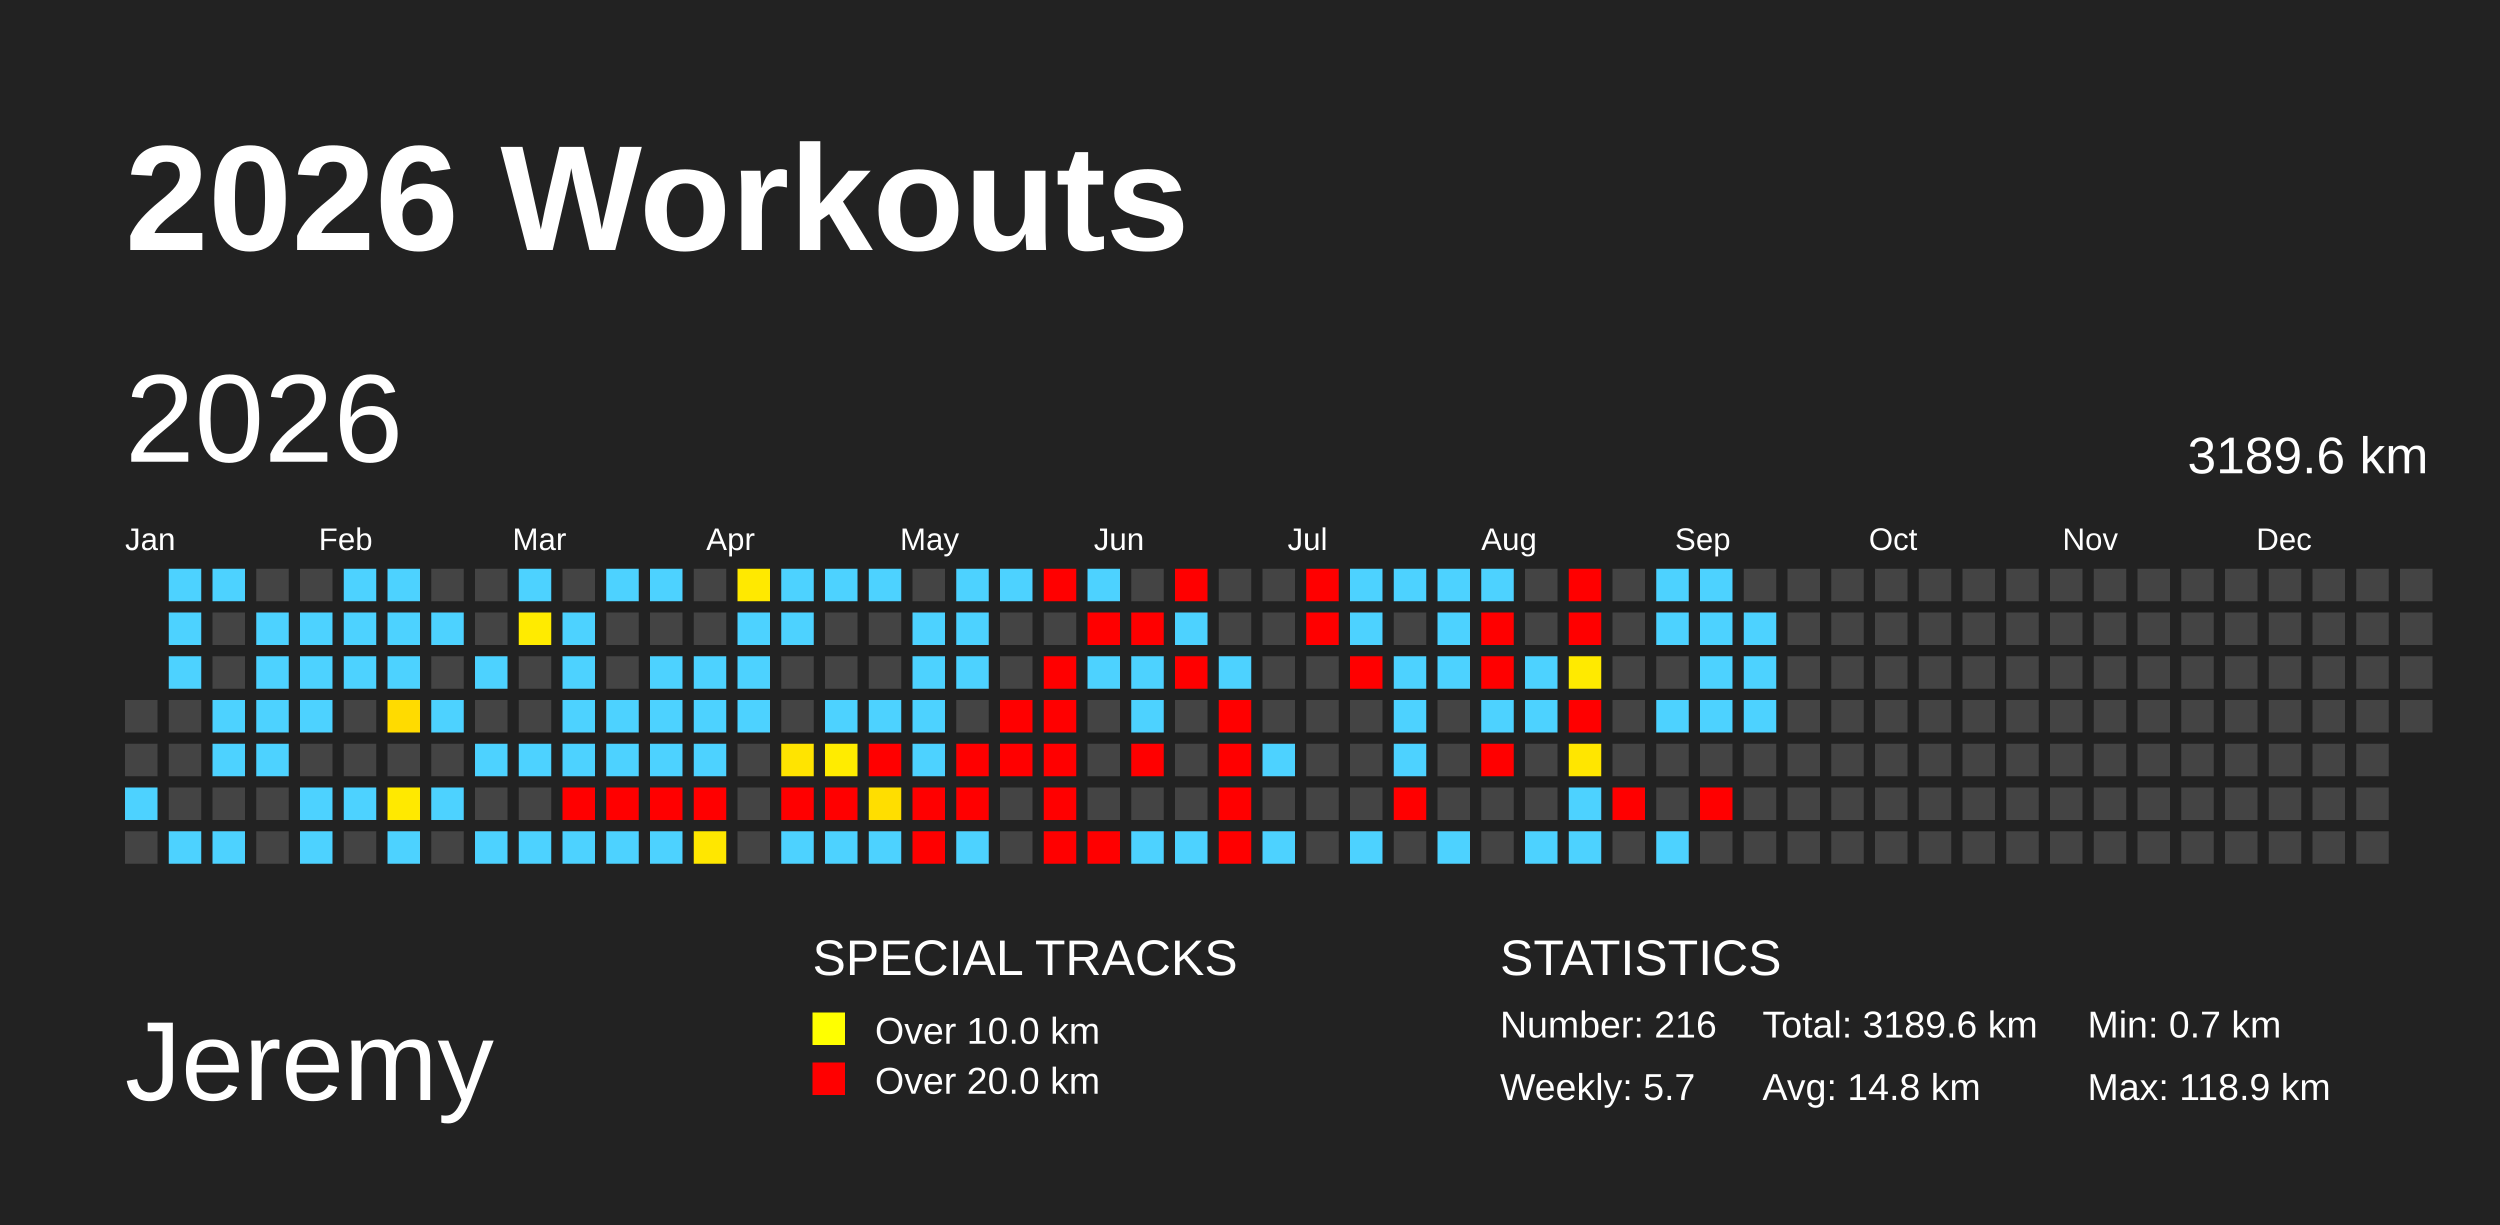
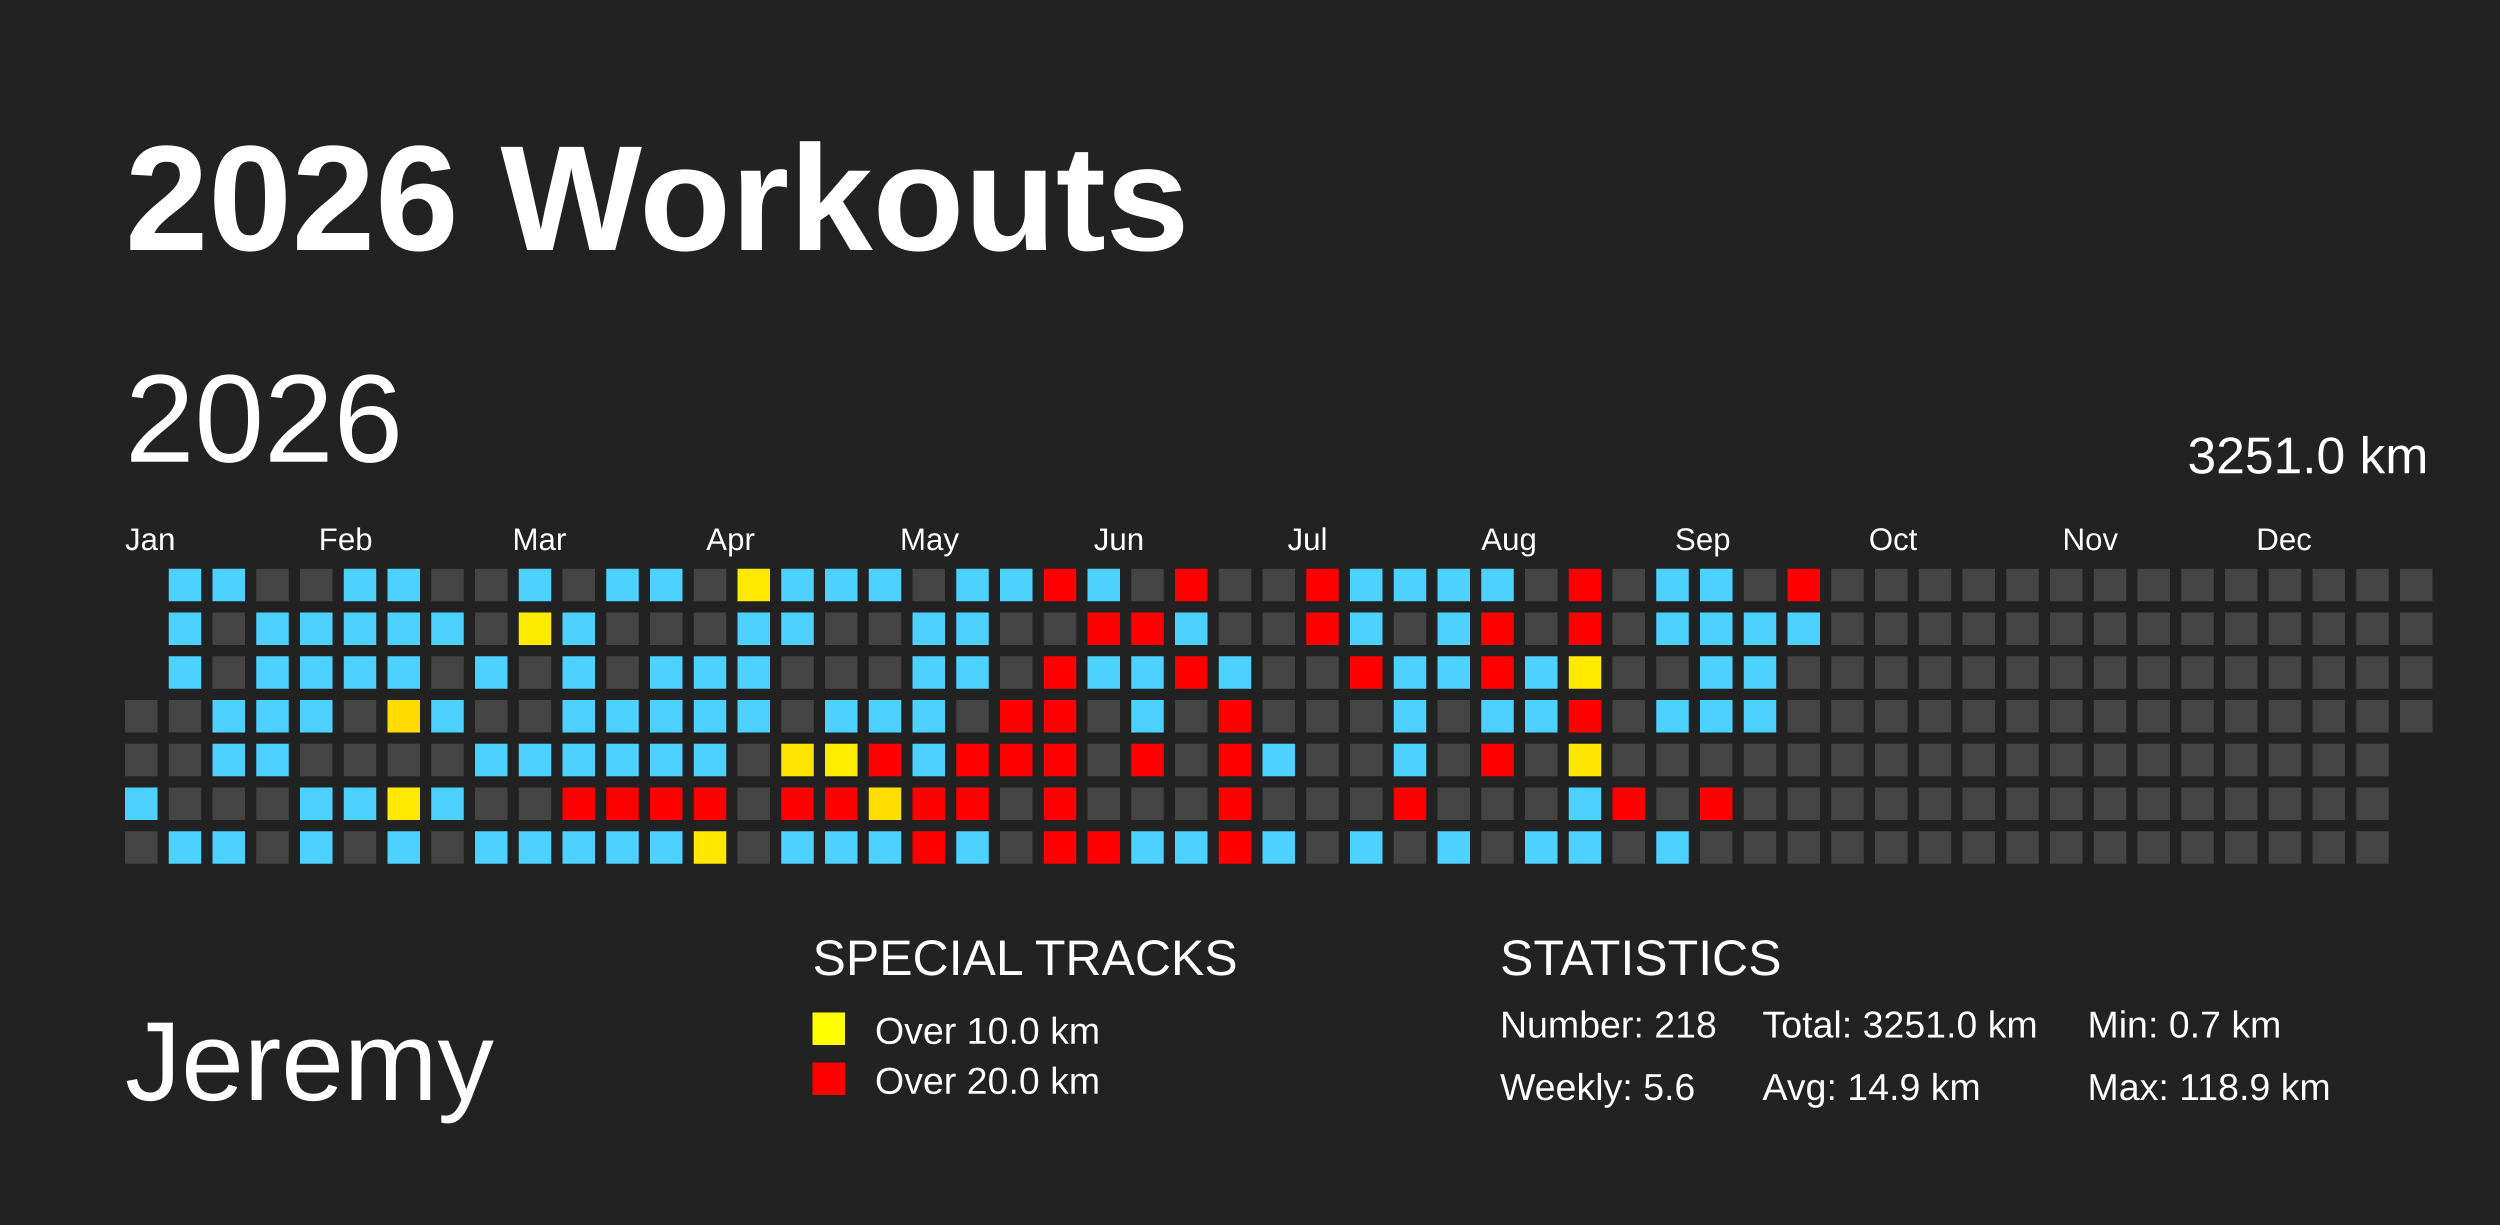
<svg xmlns="http://www.w3.org/2000/svg" baseProfile="full" height="98mm" version="1.1" viewBox="0,0,200,98" width="200mm">
  <defs>
    <pattern height="2" id="indoor-stripe" patternUnits="userSpaceOnUse" width="2">
      <line stroke="white" stroke-opacity="0.45" stroke-width="0.5" x1="0" x2="2" y1="2" y2="0" />
    </pattern>
  </defs>
  <rect fill="#222222" height="98" width="200" x="0" y="0" />
  <text fill="#FFFFFF" style="font-size:12px; font-family:Arial; font-weight:bold;" x="10" y="20">2026 Workouts</text>
  <text fill="#FFFFFF" style="font-size:9px; font-family:Arial" x="10" y="88">Jeremy</text>
  <text fill="#FFFFFF" style="font-size:4px; font-family:Arial" x="65" y="78">SPECIAL TRACKS</text>
  <rect fill="yellow" height="2.6" width="2.6" x="65" y="81" />
  <text fill="#FFFFFF" style="font-size:3px; font-family:Arial" x="70" y="83.5">Over 10.0 km</text>
  <rect fill="red" height="2.6" width="2.6" x="65" y="85" />
  <text fill="#FFFFFF" style="font-size:3px; font-family:Arial" x="70" y="87.5">Over 20.0 km</text>
  <text fill="#FFFFFF" style="font-size:4px; font-family:Arial" x="120" y="78">STATISTICS</text>
-   <text fill="#FFFFFF" style="font-size:3px; font-family:Arial" x="120" y="83">Number: 216</text>
-   <text fill="#FFFFFF" style="font-size:3px; font-family:Arial" x="120" y="88">Weekly: 5.7</text>
-   <text fill="#FFFFFF" style="font-size:3px; font-family:Arial" x="141" y="83">Total: 3189.6 km</text>
-   <text fill="#FFFFFF" style="font-size:3px; font-family:Arial" x="141" y="88">Avg: 14.8 km</text>
+   <text fill="#FFFFFF" style="font-size:3px; font-family:Arial" x="120" y="83">Number: 218</text>
+   <text fill="#FFFFFF" style="font-size:3px; font-family:Arial" x="120" y="88">Weekly: 5.6</text>
+   <text fill="#FFFFFF" style="font-size:3px; font-family:Arial" x="141" y="83">Total: 3251.0 km</text>
+   <text fill="#FFFFFF" style="font-size:3px; font-family:Arial" x="141" y="88">Avg: 14.9 km</text>
  <text fill="#FFFFFF" style="font-size:3px; font-family:Arial" x="167" y="83">Min: 0.7 km</text>
  <text fill="#FFFFFF" style="font-size:3px; font-family:Arial" x="167" y="88">Max: 118.9 km</text>
  <text dominant-baseline="hanging" fill="#FFFFFF" style="font-size:10.0px; font-family:Arial;" x="10" y="30">2026</text>
-   <text dominant-baseline="hanging" fill="#FFFFFF" style="font-size:4.125px; font-family:Arial;" x="175" y="35">3189.6 km</text>
+   <text dominant-baseline="hanging" fill="#FFFFFF" style="font-size:4.125px; font-family:Arial;" x="175" y="35">3251.0 km</text>
  <text fill="#FFFFFF" style="font-size:2.5px; font-family:Arial" x="10.0" y="44">Jan</text>
  <text fill="#FFFFFF" style="font-size:2.5px; font-family:Arial" x="25.5" y="44">Feb</text>
  <text fill="#FFFFFF" style="font-size:2.5px; font-family:Arial" x="41.0" y="44">Mar</text>
  <text fill="#FFFFFF" style="font-size:2.5px; font-family:Arial" x="56.5" y="44">Apr</text>
  <text fill="#FFFFFF" style="font-size:2.5px; font-family:Arial" x="72.0" y="44">May</text>
  <text fill="#FFFFFF" style="font-size:2.5px; font-family:Arial" x="87.5" y="44">Jun</text>
  <text fill="#FFFFFF" style="font-size:2.5px; font-family:Arial" x="103.0" y="44">Jul</text>
  <text fill="#FFFFFF" style="font-size:2.5px; font-family:Arial" x="118.5" y="44">Aug</text>
  <text fill="#FFFFFF" style="font-size:2.5px; font-family:Arial" x="134.0" y="44">Sep</text>
  <text fill="#FFFFFF" style="font-size:2.5px; font-family:Arial" x="149.5" y="44">Oct</text>
  <text fill="#FFFFFF" style="font-size:2.5px; font-family:Arial" x="165.0" y="44">Nov</text>
  <text fill="#FFFFFF" style="font-size:2.5px; font-family:Arial" x="180.5" y="44">Dec</text>
  <rect fill="#444444" height="2.6" width="2.6" x="10.0" y="56.0" />
  <rect fill="#444444" height="2.6" width="2.6" x="10.0" y="59.5" />
  <rect fill="#4dd2ff" height="2.6" width="2.6" x="10.0" y="63.0" />
  <rect fill="#444444" height="2.6" width="2.6" x="10.0" y="66.5" />
  <rect fill="#4dd2ff" height="2.6" width="2.6" x="13.5" y="45.5" />
  <rect fill="#4dd2ff" height="2.6" width="2.6" x="13.5" y="49.0" />
  <rect fill="#4dd2ff" height="2.6" width="2.6" x="13.5" y="52.5" />
  <rect fill="#444444" height="2.6" width="2.6" x="13.5" y="56.0" />
  <rect fill="#444444" height="2.6" width="2.6" x="13.5" y="59.5" />
  <rect fill="#444444" height="2.6" width="2.6" x="13.5" y="63.0" />
  <rect fill="#4dd2ff" height="2.6" width="2.6" x="13.5" y="66.5" />
  <rect fill="#4dd2ff" height="2.6" width="2.6" x="17.0" y="45.5" />
  <rect fill="#444444" height="2.6" width="2.6" x="17.0" y="49.0" />
  <rect fill="#444444" height="2.6" width="2.6" x="17.0" y="52.5" />
  <rect fill="#4dd2ff" height="2.6" width="2.6" x="17.0" y="56.0" />
  <rect fill="#4dd2ff" height="2.6" width="2.6" x="17.0" y="59.5" />
  <rect fill="#444444" height="2.6" width="2.6" x="17.0" y="63.0" />
  <rect fill="#4dd2ff" height="2.6" width="2.6" x="17.0" y="66.5" />
  <rect fill="#444444" height="2.6" width="2.6" x="20.5" y="45.5" />
  <rect fill="#4dd2ff" height="2.6" width="2.6" x="20.5" y="49.0" />
  <rect fill="#4dd2ff" height="2.6" width="2.6" x="20.5" y="52.5" />
  <rect fill="#4dd2ff" height="2.6" width="2.6" x="20.5" y="56.0" />
  <rect fill="#4dd2ff" height="2.6" width="2.6" x="20.5" y="59.5" />
  <rect fill="#444444" height="2.6" width="2.6" x="20.5" y="63.0" />
  <rect fill="#444444" height="2.6" width="2.6" x="20.5" y="66.5" />
  <rect fill="#444444" height="2.6" width="2.6" x="24.0" y="45.5" />
  <rect fill="#4dd2ff" height="2.6" width="2.6" x="24.0" y="49.0" />
  <rect fill="#4dd2ff" height="2.6" width="2.6" x="24.0" y="52.5" />
  <rect fill="#4dd2ff" height="2.6" width="2.6" x="24.0" y="56.0" />
  <rect fill="#444444" height="2.6" width="2.6" x="24.0" y="59.5" />
  <rect fill="#4dd2ff" height="2.6" width="2.6" x="24.0" y="63.0" />
  <rect fill="#4dd2ff" height="2.6" width="2.6" x="24.0" y="66.5" />
  <rect fill="#4dd2ff" height="2.6" width="2.6" x="27.5" y="45.5" />
  <rect fill="#4dd2ff" height="2.6" width="2.6" x="27.5" y="49.0" />
  <rect fill="#4dd2ff" height="2.6" width="2.6" x="27.5" y="52.5" />
  <rect fill="#444444" height="2.6" width="2.6" x="27.5" y="56.0" />
  <rect fill="#444444" height="2.6" width="2.6" x="27.5" y="59.5" />
  <rect fill="#4dd2ff" height="2.6" width="2.6" x="27.5" y="63.0" />
  <rect fill="#444444" height="2.6" width="2.6" x="27.5" y="66.5" />
  <rect fill="#4dd2ff" height="2.6" width="2.6" x="31.0" y="45.5" />
  <rect fill="#4dd2ff" height="2.6" width="2.6" x="31.0" y="49.0" />
  <rect fill="#4dd2ff" height="2.6" width="2.6" x="31.0" y="52.5" />
  <rect fill="#ffdb00" height="2.6" width="2.6" x="31.0" y="56.0" />
  <rect fill="#444444" height="2.6" width="2.6" x="31.0" y="59.5" />
  <rect fill="#ffe900" height="2.6" width="2.6" x="31.0" y="63.0" />
  <rect fill="#4dd2ff" height="2.6" width="2.6" x="31.0" y="66.5" />
  <rect fill="#444444" height="2.6" width="2.6" x="34.5" y="45.5" />
  <rect fill="#4dd2ff" height="2.6" width="2.6" x="34.5" y="49.0" />
  <rect fill="#444444" height="2.6" width="2.6" x="34.5" y="52.5" />
  <rect fill="#4dd2ff" height="2.6" width="2.6" x="34.5" y="56.0" />
  <rect fill="#444444" height="2.6" width="2.6" x="34.5" y="59.5" />
  <rect fill="#4dd2ff" height="2.6" width="2.6" x="34.5" y="63.0" />
  <rect fill="#444444" height="2.6" width="2.6" x="34.5" y="66.5" />
  <rect fill="#444444" height="2.6" width="2.6" x="38.0" y="45.5" />
  <rect fill="#444444" height="2.6" width="2.6" x="38.0" y="49.0" />
  <rect fill="#4dd2ff" height="2.6" width="2.6" x="38.0" y="52.5" />
  <rect fill="#444444" height="2.6" width="2.6" x="38.0" y="56.0" />
  <rect fill="#4dd2ff" height="2.6" width="2.6" x="38.0" y="59.5" />
  <rect fill="#444444" height="2.6" width="2.6" x="38.0" y="63.0" />
  <rect fill="#4dd2ff" height="2.6" width="2.6" x="38.0" y="66.5" />
  <rect fill="#4dd2ff" height="2.6" width="2.6" x="41.5" y="45.5" />
  <rect fill="#ffeb00" height="2.6" width="2.6" x="41.5" y="49.0" />
  <rect fill="#444444" height="2.6" width="2.6" x="41.5" y="52.5" />
  <rect fill="#444444" height="2.6" width="2.6" x="41.5" y="56.0" />
  <rect fill="#4dd2ff" height="2.6" width="2.6" x="41.5" y="59.5" />
  <rect fill="#444444" height="2.6" width="2.6" x="41.5" y="63.0" />
  <rect fill="#4dd2ff" height="2.6" width="2.6" x="41.5" y="66.5" />
  <rect fill="#444444" height="2.6" width="2.6" x="45.0" y="45.5" />
  <rect fill="#4dd2ff" height="2.6" width="2.6" x="45.0" y="49.0" />
  <rect fill="#4dd2ff" height="2.6" width="2.6" x="45.0" y="52.5" />
  <rect fill="#4dd2ff" height="2.6" width="2.6" x="45.0" y="56.0" />
  <rect fill="#4dd2ff" height="2.6" width="2.6" x="45.0" y="59.5" />
  <rect fill="red" height="2.6" width="2.6" x="45.0" y="63.0" />
  <rect fill="#4dd2ff" height="2.6" width="2.6" x="45.0" y="66.5" />
  <rect fill="#4dd2ff" height="2.6" width="2.6" x="48.5" y="45.5" />
  <rect fill="#444444" height="2.6" width="2.6" x="48.5" y="49.0" />
  <rect fill="#444444" height="2.6" width="2.6" x="48.5" y="52.5" />
  <rect fill="#4dd2ff" height="2.6" width="2.6" x="48.5" y="56.0" />
  <rect fill="#4dd2ff" height="2.6" width="2.6" x="48.5" y="59.5" />
  <rect fill="red" height="2.6" width="2.6" x="48.5" y="63.0" />
  <rect fill="#4dd2ff" height="2.6" width="2.6" x="48.5" y="66.5" />
  <rect fill="#4dd2ff" height="2.6" width="2.6" x="52.0" y="45.5" />
  <rect fill="#444444" height="2.6" width="2.6" x="52.0" y="49.0" />
  <rect fill="#4dd2ff" height="2.6" width="2.6" x="52.0" y="52.5" />
  <rect fill="#4dd2ff" height="2.6" width="2.6" x="52.0" y="56.0" />
  <rect fill="#4dd2ff" height="2.6" width="2.6" x="52.0" y="59.5" />
  <rect fill="red" height="2.6" width="2.6" x="52.0" y="63.0" />
  <rect fill="#4dd2ff" height="2.6" width="2.6" x="52.0" y="66.5" />
  <rect fill="#444444" height="2.6" width="2.6" x="55.5" y="45.5" />
  <rect fill="#444444" height="2.6" width="2.6" x="55.5" y="49.0" />
  <rect fill="#4dd2ff" height="2.6" width="2.6" x="55.5" y="52.5" />
  <rect fill="#4dd2ff" height="2.6" width="2.6" x="55.5" y="56.0" />
  <rect fill="#4dd2ff" height="2.6" width="2.6" x="55.5" y="59.5" />
  <rect fill="red" height="2.6" width="2.6" x="55.5" y="63.0" />
  <rect fill="#ffe700" height="2.6" width="2.6" x="55.5" y="66.5" />
  <rect fill="#ffe900" height="2.6" width="2.6" x="59.0" y="45.5" />
  <rect fill="#4dd2ff" height="2.6" width="2.6" x="59.0" y="49.0" />
  <rect fill="#4dd2ff" height="2.6" width="2.6" x="59.0" y="52.5" />
  <rect fill="#4dd2ff" height="2.6" width="2.6" x="59.0" y="56.0" />
  <rect fill="#444444" height="2.6" width="2.6" x="59.0" y="59.5" />
  <rect fill="#444444" height="2.6" width="2.6" x="59.0" y="63.0" />
  <rect fill="#444444" height="2.6" width="2.6" x="59.0" y="66.5" />
  <rect fill="#4dd2ff" height="2.6" width="2.6" x="62.5" y="45.5" />
  <rect fill="#4dd2ff" height="2.6" width="2.6" x="62.5" y="49.0" />
  <rect fill="#444444" height="2.6" width="2.6" x="62.5" y="52.5" />
  <rect fill="#444444" height="2.6" width="2.6" x="62.5" y="56.0" />
  <rect fill="#ffe400" height="2.6" width="2.6" x="62.5" y="59.5" />
  <rect fill="red" height="2.6" width="2.6" x="62.5" y="63.0" />
  <rect fill="#4dd2ff" height="2.6" width="2.6" x="62.5" y="66.5" />
  <rect fill="#4dd2ff" height="2.6" width="2.6" x="66.0" y="45.5" />
  <rect fill="#444444" height="2.6" width="2.6" x="66.0" y="49.0" />
  <rect fill="#444444" height="2.6" width="2.6" x="66.0" y="52.5" />
  <rect fill="#4dd2ff" height="2.6" width="2.6" x="66.0" y="56.0" />
  <rect fill="#ffec00" height="2.6" width="2.6" x="66.0" y="59.5" />
  <rect fill="red" height="2.6" width="2.6" x="66.0" y="63.0" />
  <rect fill="#4dd2ff" height="2.6" width="2.6" x="66.0" y="66.5" />
  <rect fill="#4dd2ff" height="2.6" width="2.6" x="69.5" y="45.5" />
  <rect fill="#444444" height="2.6" width="2.6" x="69.5" y="49.0" />
  <rect fill="#444444" height="2.6" width="2.6" x="69.5" y="52.5" />
  <rect fill="#4dd2ff" height="2.6" width="2.6" x="69.5" y="56.0" />
  <rect fill="red" height="2.6" width="2.6" x="69.5" y="59.5" />
  <rect fill="#ffde00" height="2.6" width="2.6" x="69.5" y="63.0" />
  <rect fill="#4dd2ff" height="2.6" width="2.6" x="69.5" y="66.5" />
  <rect fill="#444444" height="2.6" width="2.6" x="73.0" y="45.5" />
  <rect fill="#4dd2ff" height="2.6" width="2.6" x="73.0" y="49.0" />
  <rect fill="#4dd2ff" height="2.6" width="2.6" x="73.0" y="52.5" />
  <rect fill="#4dd2ff" height="2.6" width="2.6" x="73.0" y="56.0" />
  <rect fill="#4dd2ff" height="2.6" width="2.6" x="73.0" y="59.5" />
  <rect fill="red" height="2.6" width="2.6" x="73.0" y="63.0" />
  <rect fill="red" height="2.6" width="2.6" x="73.0" y="66.5" />
  <rect fill="#4dd2ff" height="2.6" width="2.6" x="76.5" y="45.5" />
  <rect fill="#4dd2ff" height="2.6" width="2.6" x="76.5" y="49.0" />
  <rect fill="#4dd2ff" height="2.6" width="2.6" x="76.5" y="52.5" />
  <rect fill="#444444" height="2.6" width="2.6" x="76.5" y="56.0" />
  <rect fill="red" height="2.6" width="2.6" x="76.5" y="59.5" />
  <rect fill="red" height="2.6" width="2.6" x="76.5" y="63.0" />
  <rect fill="#4dd2ff" height="2.6" width="2.6" x="76.5" y="66.5" />
  <rect fill="#4dd2ff" height="2.6" width="2.6" x="80.0" y="45.5" />
  <rect fill="#444444" height="2.6" width="2.6" x="80.0" y="49.0" />
  <rect fill="#444444" height="2.6" width="2.6" x="80.0" y="52.5" />
  <rect fill="red" height="2.6" width="2.6" x="80.0" y="56.0" />
  <rect fill="red" height="2.6" width="2.6" x="80.0" y="59.5" />
  <rect fill="#444444" height="2.6" width="2.6" x="80.0" y="63.0" />
  <rect fill="#444444" height="2.6" width="2.6" x="80.0" y="66.5" />
  <rect fill="red" height="2.6" width="2.6" x="83.5" y="45.5" />
  <rect fill="#444444" height="2.6" width="2.6" x="83.5" y="49.0" />
  <rect fill="red" height="2.6" width="2.6" x="83.5" y="52.5" />
  <rect fill="red" height="2.6" width="2.6" x="83.5" y="56.0" />
  <rect fill="red" height="2.6" width="2.6" x="83.5" y="59.5" />
  <rect fill="red" height="2.6" width="2.6" x="83.5" y="63.0" />
  <rect fill="red" height="2.6" width="2.6" x="83.5" y="66.5" />
  <rect fill="#4dd2ff" height="2.6" width="2.6" x="87.0" y="45.5" />
  <rect fill="red" height="2.6" width="2.6" x="87.0" y="49.0" />
  <rect fill="#4dd2ff" height="2.6" width="2.6" x="87.0" y="52.5" />
  <rect fill="#444444" height="2.6" width="2.6" x="87.0" y="56.0" />
  <rect fill="#444444" height="2.6" width="2.6" x="87.0" y="59.5" />
  <rect fill="#444444" height="2.6" width="2.6" x="87.0" y="63.0" />
  <rect fill="red" height="2.6" width="2.6" x="87.0" y="66.5" />
  <rect fill="#444444" height="2.6" width="2.6" x="90.5" y="45.5" />
  <rect fill="red" height="2.6" width="2.6" x="90.5" y="49.0" />
  <rect fill="#4dd2ff" height="2.6" width="2.6" x="90.5" y="52.5" />
  <rect fill="#4dd2ff" height="2.6" width="2.6" x="90.5" y="56.0" />
  <rect fill="red" height="2.6" width="2.6" x="90.5" y="59.5" />
  <rect fill="#444444" height="2.6" width="2.6" x="90.5" y="63.0" />
  <rect fill="#4dd2ff" height="2.6" width="2.6" x="90.5" y="66.5" />
  <rect fill="red" height="2.6" width="2.6" x="94.0" y="45.5" />
  <rect fill="#4dd2ff" height="2.6" width="2.6" x="94.0" y="49.0" />
  <rect fill="red" height="2.6" width="2.6" x="94.0" y="52.5" />
  <rect fill="#444444" height="2.6" width="2.6" x="94.0" y="56.0" />
  <rect fill="#444444" height="2.6" width="2.6" x="94.0" y="59.5" />
  <rect fill="#444444" height="2.6" width="2.6" x="94.0" y="63.0" />
  <rect fill="#4dd2ff" height="2.6" width="2.6" x="94.0" y="66.5" />
  <rect fill="#444444" height="2.6" width="2.6" x="97.5" y="45.5" />
  <rect fill="#444444" height="2.6" width="2.6" x="97.5" y="49.0" />
  <rect fill="#4dd2ff" height="2.6" width="2.6" x="97.5" y="52.5" />
  <rect fill="red" height="2.6" width="2.6" x="97.5" y="56.0" />
  <rect fill="red" height="2.6" width="2.6" x="97.5" y="59.5" />
  <rect fill="red" height="2.6" width="2.6" x="97.5" y="63.0" />
  <rect fill="red" height="2.6" width="2.6" x="97.5" y="66.5" />
  <rect fill="#444444" height="2.6" width="2.6" x="101.0" y="45.5" />
  <rect fill="#444444" height="2.6" width="2.6" x="101.0" y="49.0" />
  <rect fill="#444444" height="2.6" width="2.6" x="101.0" y="52.5" />
  <rect fill="#444444" height="2.6" width="2.6" x="101.0" y="56.0" />
  <rect fill="#4dd2ff" height="2.6" width="2.6" x="101.0" y="59.5" />
  <rect fill="#444444" height="2.6" width="2.6" x="101.0" y="63.0" />
  <rect fill="#4dd2ff" height="2.6" width="2.6" x="101.0" y="66.5" />
  <rect fill="red" height="2.6" width="2.6" x="104.5" y="45.5" />
  <rect fill="red" height="2.6" width="2.6" x="104.5" y="49.0" />
  <rect fill="#444444" height="2.6" width="2.6" x="104.5" y="52.5" />
  <rect fill="#444444" height="2.6" width="2.6" x="104.5" y="56.0" />
  <rect fill="#444444" height="2.6" width="2.6" x="104.5" y="59.5" />
  <rect fill="#444444" height="2.6" width="2.6" x="104.5" y="63.0" />
  <rect fill="#444444" height="2.6" width="2.6" x="104.5" y="66.5" />
  <rect fill="#4dd2ff" height="2.6" width="2.6" x="108.0" y="45.5" />
  <rect fill="#4dd2ff" height="2.6" width="2.6" x="108.0" y="49.0" />
  <rect fill="red" height="2.6" width="2.6" x="108.0" y="52.5" />
  <rect fill="#444444" height="2.6" width="2.6" x="108.0" y="56.0" />
  <rect fill="#444444" height="2.6" width="2.6" x="108.0" y="59.5" />
  <rect fill="#444444" height="2.6" width="2.6" x="108.0" y="63.0" />
  <rect fill="#4dd2ff" height="2.6" width="2.6" x="108.0" y="66.5" />
  <rect fill="#4dd2ff" height="2.6" width="2.6" x="111.5" y="45.5" />
  <rect fill="#444444" height="2.6" width="2.6" x="111.5" y="49.0" />
  <rect fill="#4dd2ff" height="2.6" width="2.6" x="111.5" y="52.5" />
  <rect fill="#4dd2ff" height="2.6" width="2.6" x="111.5" y="56.0" />
  <rect fill="#4dd2ff" height="2.6" width="2.6" x="111.5" y="59.5" />
  <rect fill="red" height="2.6" width="2.6" x="111.5" y="63.0" />
  <rect fill="#444444" height="2.6" width="2.6" x="111.5" y="66.5" />
  <rect fill="#4dd2ff" height="2.6" width="2.6" x="115.0" y="45.5" />
  <rect fill="#4dd2ff" height="2.6" width="2.6" x="115.0" y="49.0" />
  <rect fill="#4dd2ff" height="2.6" width="2.6" x="115.0" y="52.5" />
  <rect fill="#444444" height="2.6" width="2.6" x="115.0" y="56.0" />
  <rect fill="#444444" height="2.6" width="2.6" x="115.0" y="59.5" />
  <rect fill="#444444" height="2.6" width="2.6" x="115.0" y="63.0" />
  <rect fill="#4dd2ff" height="2.6" width="2.6" x="115.0" y="66.5" />
  <rect fill="#4dd2ff" height="2.6" width="2.6" x="118.5" y="45.5" />
  <rect fill="red" height="2.6" width="2.6" x="118.5" y="49.0" />
  <rect fill="red" height="2.6" width="2.6" x="118.5" y="52.5" />
  <rect fill="#4dd2ff" height="2.6" width="2.6" x="118.5" y="56.0" />
  <rect fill="red" height="2.6" width="2.6" x="118.5" y="59.5" />
  <rect fill="#444444" height="2.6" width="2.6" x="118.5" y="63.0" />
  <rect fill="#444444" height="2.6" width="2.6" x="118.5" y="66.5" />
  <rect fill="#444444" height="2.6" width="2.6" x="122.0" y="45.5" />
  <rect fill="#444444" height="2.6" width="2.6" x="122.0" y="49.0" />
  <rect fill="#4dd2ff" height="2.6" width="2.6" x="122.0" y="52.5" />
  <rect fill="#4dd2ff" height="2.6" width="2.6" x="122.0" y="56.0" />
  <rect fill="#444444" height="2.6" width="2.6" x="122.0" y="59.5" />
  <rect fill="#444444" height="2.6" width="2.6" x="122.0" y="63.0" />
  <rect fill="#4dd2ff" height="2.6" width="2.6" x="122.0" y="66.5" />
  <rect fill="red" height="2.6" width="2.6" x="125.5" y="45.5" />
  <rect fill="red" height="2.6" width="2.6" x="125.5" y="49.0" />
  <rect fill="#ffea00" height="2.6" width="2.6" x="125.5" y="52.5" />
  <rect fill="red" height="2.6" width="2.6" x="125.5" y="56.0" />
  <rect fill="#ffe600" height="2.6" width="2.6" x="125.5" y="59.5" />
  <rect fill="#4dd2ff" height="2.6" width="2.6" x="125.5" y="63.0" />
  <rect fill="#4dd2ff" height="2.6" width="2.6" x="125.5" y="66.5" />
  <rect fill="#444444" height="2.6" width="2.6" x="129.0" y="45.5" />
  <rect fill="#444444" height="2.6" width="2.6" x="129.0" y="49.0" />
  <rect fill="#444444" height="2.6" width="2.6" x="129.0" y="52.5" />
  <rect fill="#444444" height="2.6" width="2.6" x="129.0" y="56.0" />
  <rect fill="#444444" height="2.6" width="2.6" x="129.0" y="59.5" />
  <rect fill="red" height="2.6" width="2.6" x="129.0" y="63.0" />
  <rect fill="#444444" height="2.6" width="2.6" x="129.0" y="66.5" />
  <rect fill="#4dd2ff" height="2.6" width="2.6" x="132.5" y="45.5" />
  <rect fill="#4dd2ff" height="2.6" width="2.6" x="132.5" y="49.0" />
  <rect fill="#444444" height="2.6" width="2.6" x="132.5" y="52.5" />
  <rect fill="#4dd2ff" height="2.6" width="2.6" x="132.5" y="56.0" />
  <rect fill="#444444" height="2.6" width="2.6" x="132.5" y="59.5" />
  <rect fill="#444444" height="2.6" width="2.6" x="132.5" y="63.0" />
  <rect fill="#4dd2ff" height="2.6" width="2.6" x="132.5" y="66.5" />
  <rect fill="#4dd2ff" height="2.6" width="2.6" x="136.0" y="45.5" />
  <rect fill="#4dd2ff" height="2.6" width="2.6" x="136.0" y="49.0" />
  <rect fill="#4dd2ff" height="2.6" width="2.6" x="136.0" y="52.5" />
  <rect fill="#4dd2ff" height="2.6" width="2.6" x="136.0" y="56.0" />
  <rect fill="#444444" height="2.6" width="2.6" x="136.0" y="59.5" />
  <rect fill="red" height="2.6" width="2.6" x="136.0" y="63.0" />
  <rect fill="#444444" height="2.6" width="2.6" x="136.0" y="66.5" />
  <rect fill="#444444" height="2.6" width="2.6" x="139.5" y="45.5" />
  <rect fill="#4dd2ff" height="2.6" width="2.6" x="139.5" y="49.0" />
  <rect fill="#4dd2ff" height="2.6" width="2.6" x="139.5" y="52.5" />
  <rect fill="#4dd2ff" height="2.6" width="2.6" x="139.5" y="56.0" />
  <rect fill="#444444" height="2.6" width="2.6" x="139.5" y="59.5" />
  <rect fill="#444444" height="2.6" width="2.6" x="139.5" y="63.0" />
  <rect fill="#444444" height="2.6" width="2.6" x="139.5" y="66.5" />
-   <rect fill="#444444" height="2.6" width="2.6" x="143.0" y="45.5" />
-   <rect fill="#444444" height="2.6" width="2.6" x="143.0" y="49.0" />
+   <rect fill="red" height="2.6" width="2.6" x="143.0" y="45.5" />
+   <rect fill="#4dd2ff" height="2.6" width="2.6" x="143.0" y="49.0" />
  <rect fill="#444444" height="2.6" width="2.6" x="143.0" y="52.5" />
  <rect fill="#444444" height="2.6" width="2.6" x="143.0" y="56.0" />
  <rect fill="#444444" height="2.6" width="2.6" x="143.0" y="59.5" />
  <rect fill="#444444" height="2.6" width="2.6" x="143.0" y="63.0" />
  <rect fill="#444444" height="2.6" width="2.6" x="143.0" y="66.5" />
  <rect fill="#444444" height="2.6" width="2.6" x="146.5" y="45.5" />
  <rect fill="#444444" height="2.6" width="2.6" x="146.5" y="49.0" />
  <rect fill="#444444" height="2.6" width="2.6" x="146.5" y="52.5" />
  <rect fill="#444444" height="2.6" width="2.6" x="146.5" y="56.0" />
  <rect fill="#444444" height="2.6" width="2.6" x="146.5" y="59.5" />
  <rect fill="#444444" height="2.6" width="2.6" x="146.5" y="63.0" />
  <rect fill="#444444" height="2.6" width="2.6" x="146.5" y="66.5" />
  <rect fill="#444444" height="2.6" width="2.6" x="150.0" y="45.5" />
  <rect fill="#444444" height="2.6" width="2.6" x="150.0" y="49.0" />
  <rect fill="#444444" height="2.6" width="2.6" x="150.0" y="52.5" />
  <rect fill="#444444" height="2.6" width="2.6" x="150.0" y="56.0" />
  <rect fill="#444444" height="2.6" width="2.6" x="150.0" y="59.5" />
  <rect fill="#444444" height="2.6" width="2.6" x="150.0" y="63.0" />
  <rect fill="#444444" height="2.6" width="2.6" x="150.0" y="66.5" />
  <rect fill="#444444" height="2.6" width="2.6" x="153.5" y="45.5" />
  <rect fill="#444444" height="2.6" width="2.6" x="153.5" y="49.0" />
  <rect fill="#444444" height="2.6" width="2.6" x="153.5" y="52.5" />
  <rect fill="#444444" height="2.6" width="2.6" x="153.5" y="56.0" />
  <rect fill="#444444" height="2.6" width="2.6" x="153.5" y="59.5" />
  <rect fill="#444444" height="2.6" width="2.6" x="153.5" y="63.0" />
  <rect fill="#444444" height="2.6" width="2.6" x="153.5" y="66.5" />
  <rect fill="#444444" height="2.6" width="2.6" x="157.0" y="45.5" />
  <rect fill="#444444" height="2.6" width="2.6" x="157.0" y="49.0" />
  <rect fill="#444444" height="2.6" width="2.6" x="157.0" y="52.5" />
  <rect fill="#444444" height="2.6" width="2.6" x="157.0" y="56.0" />
  <rect fill="#444444" height="2.6" width="2.6" x="157.0" y="59.5" />
  <rect fill="#444444" height="2.6" width="2.6" x="157.0" y="63.0" />
  <rect fill="#444444" height="2.6" width="2.6" x="157.0" y="66.5" />
  <rect fill="#444444" height="2.6" width="2.6" x="160.5" y="45.5" />
  <rect fill="#444444" height="2.6" width="2.6" x="160.5" y="49.0" />
  <rect fill="#444444" height="2.6" width="2.6" x="160.5" y="52.5" />
  <rect fill="#444444" height="2.6" width="2.6" x="160.5" y="56.0" />
  <rect fill="#444444" height="2.6" width="2.6" x="160.5" y="59.5" />
  <rect fill="#444444" height="2.6" width="2.6" x="160.5" y="63.0" />
  <rect fill="#444444" height="2.6" width="2.6" x="160.5" y="66.5" />
  <rect fill="#444444" height="2.6" width="2.6" x="164.0" y="45.5" />
  <rect fill="#444444" height="2.6" width="2.6" x="164.0" y="49.0" />
  <rect fill="#444444" height="2.6" width="2.6" x="164.0" y="52.5" />
  <rect fill="#444444" height="2.6" width="2.6" x="164.0" y="56.0" />
  <rect fill="#444444" height="2.6" width="2.6" x="164.0" y="59.5" />
  <rect fill="#444444" height="2.6" width="2.6" x="164.0" y="63.0" />
  <rect fill="#444444" height="2.6" width="2.6" x="164.0" y="66.5" />
  <rect fill="#444444" height="2.6" width="2.6" x="167.5" y="45.5" />
  <rect fill="#444444" height="2.6" width="2.6" x="167.5" y="49.0" />
  <rect fill="#444444" height="2.6" width="2.6" x="167.5" y="52.5" />
  <rect fill="#444444" height="2.6" width="2.6" x="167.5" y="56.0" />
  <rect fill="#444444" height="2.6" width="2.6" x="167.5" y="59.5" />
  <rect fill="#444444" height="2.6" width="2.6" x="167.5" y="63.0" />
  <rect fill="#444444" height="2.6" width="2.6" x="167.5" y="66.5" />
  <rect fill="#444444" height="2.6" width="2.6" x="171.0" y="45.5" />
  <rect fill="#444444" height="2.6" width="2.6" x="171.0" y="49.0" />
  <rect fill="#444444" height="2.6" width="2.6" x="171.0" y="52.5" />
  <rect fill="#444444" height="2.6" width="2.6" x="171.0" y="56.0" />
  <rect fill="#444444" height="2.6" width="2.6" x="171.0" y="59.5" />
  <rect fill="#444444" height="2.6" width="2.6" x="171.0" y="63.0" />
  <rect fill="#444444" height="2.6" width="2.6" x="171.0" y="66.5" />
  <rect fill="#444444" height="2.6" width="2.6" x="174.5" y="45.5" />
  <rect fill="#444444" height="2.6" width="2.6" x="174.5" y="49.0" />
  <rect fill="#444444" height="2.6" width="2.6" x="174.5" y="52.5" />
  <rect fill="#444444" height="2.6" width="2.6" x="174.5" y="56.0" />
  <rect fill="#444444" height="2.6" width="2.6" x="174.5" y="59.5" />
  <rect fill="#444444" height="2.6" width="2.6" x="174.5" y="63.0" />
  <rect fill="#444444" height="2.6" width="2.6" x="174.5" y="66.5" />
  <rect fill="#444444" height="2.6" width="2.6" x="178.0" y="45.5" />
  <rect fill="#444444" height="2.6" width="2.6" x="178.0" y="49.0" />
  <rect fill="#444444" height="2.6" width="2.6" x="178.0" y="52.5" />
  <rect fill="#444444" height="2.6" width="2.6" x="178.0" y="56.0" />
  <rect fill="#444444" height="2.6" width="2.6" x="178.0" y="59.5" />
  <rect fill="#444444" height="2.6" width="2.6" x="178.0" y="63.0" />
  <rect fill="#444444" height="2.6" width="2.6" x="178.0" y="66.5" />
  <rect fill="#444444" height="2.6" width="2.6" x="181.5" y="45.5" />
  <rect fill="#444444" height="2.6" width="2.6" x="181.5" y="49.0" />
  <rect fill="#444444" height="2.6" width="2.6" x="181.5" y="52.5" />
  <rect fill="#444444" height="2.6" width="2.6" x="181.5" y="56.0" />
  <rect fill="#444444" height="2.6" width="2.6" x="181.5" y="59.5" />
  <rect fill="#444444" height="2.6" width="2.6" x="181.5" y="63.0" />
  <rect fill="#444444" height="2.6" width="2.6" x="181.5" y="66.5" />
  <rect fill="#444444" height="2.6" width="2.6" x="185.0" y="45.5" />
  <rect fill="#444444" height="2.6" width="2.6" x="185.0" y="49.0" />
  <rect fill="#444444" height="2.6" width="2.6" x="185.0" y="52.5" />
  <rect fill="#444444" height="2.6" width="2.6" x="185.0" y="56.0" />
  <rect fill="#444444" height="2.6" width="2.6" x="185.0" y="59.5" />
  <rect fill="#444444" height="2.6" width="2.6" x="185.0" y="63.0" />
  <rect fill="#444444" height="2.6" width="2.6" x="185.0" y="66.5" />
  <rect fill="#444444" height="2.6" width="2.6" x="188.5" y="45.5" />
  <rect fill="#444444" height="2.6" width="2.6" x="188.5" y="49.0" />
  <rect fill="#444444" height="2.6" width="2.6" x="188.5" y="52.5" />
  <rect fill="#444444" height="2.6" width="2.6" x="188.5" y="56.0" />
  <rect fill="#444444" height="2.6" width="2.6" x="188.5" y="59.5" />
  <rect fill="#444444" height="2.6" width="2.6" x="188.5" y="63.0" />
  <rect fill="#444444" height="2.6" width="2.6" x="188.5" y="66.5" />
  <rect fill="#444444" height="2.6" width="2.6" x="192.0" y="45.5" />
  <rect fill="#444444" height="2.6" width="2.6" x="192.0" y="49.0" />
  <rect fill="#444444" height="2.6" width="2.6" x="192.0" y="52.5" />
  <rect fill="#444444" height="2.6" width="2.6" x="192.0" y="56.0" />
</svg>
